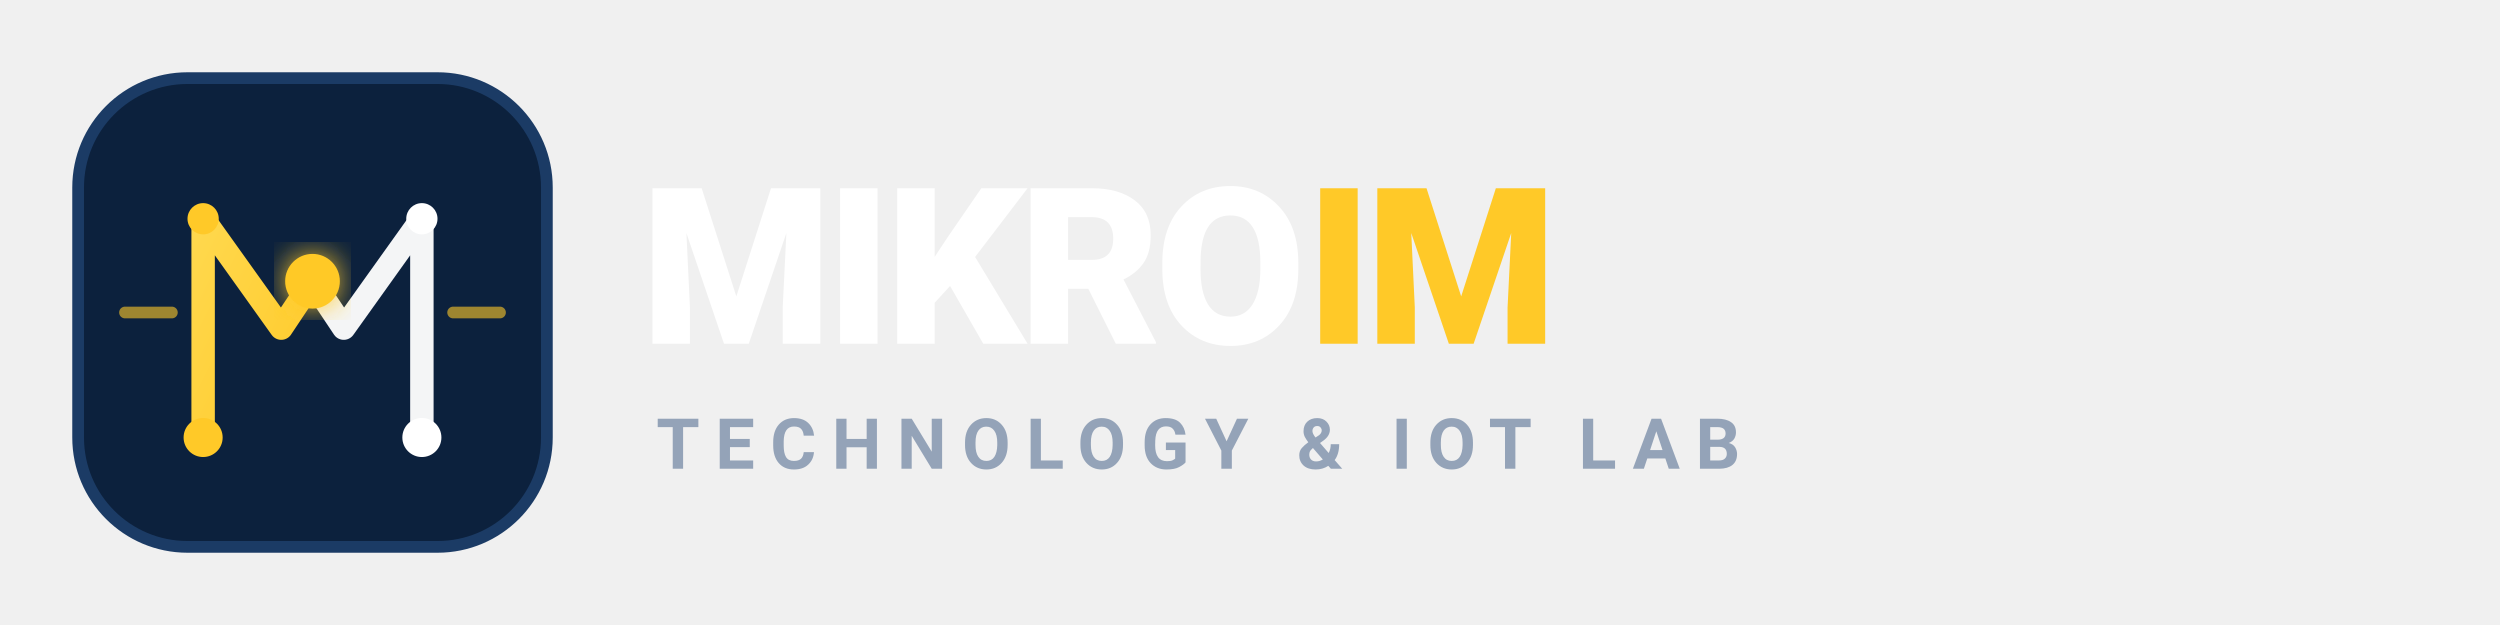
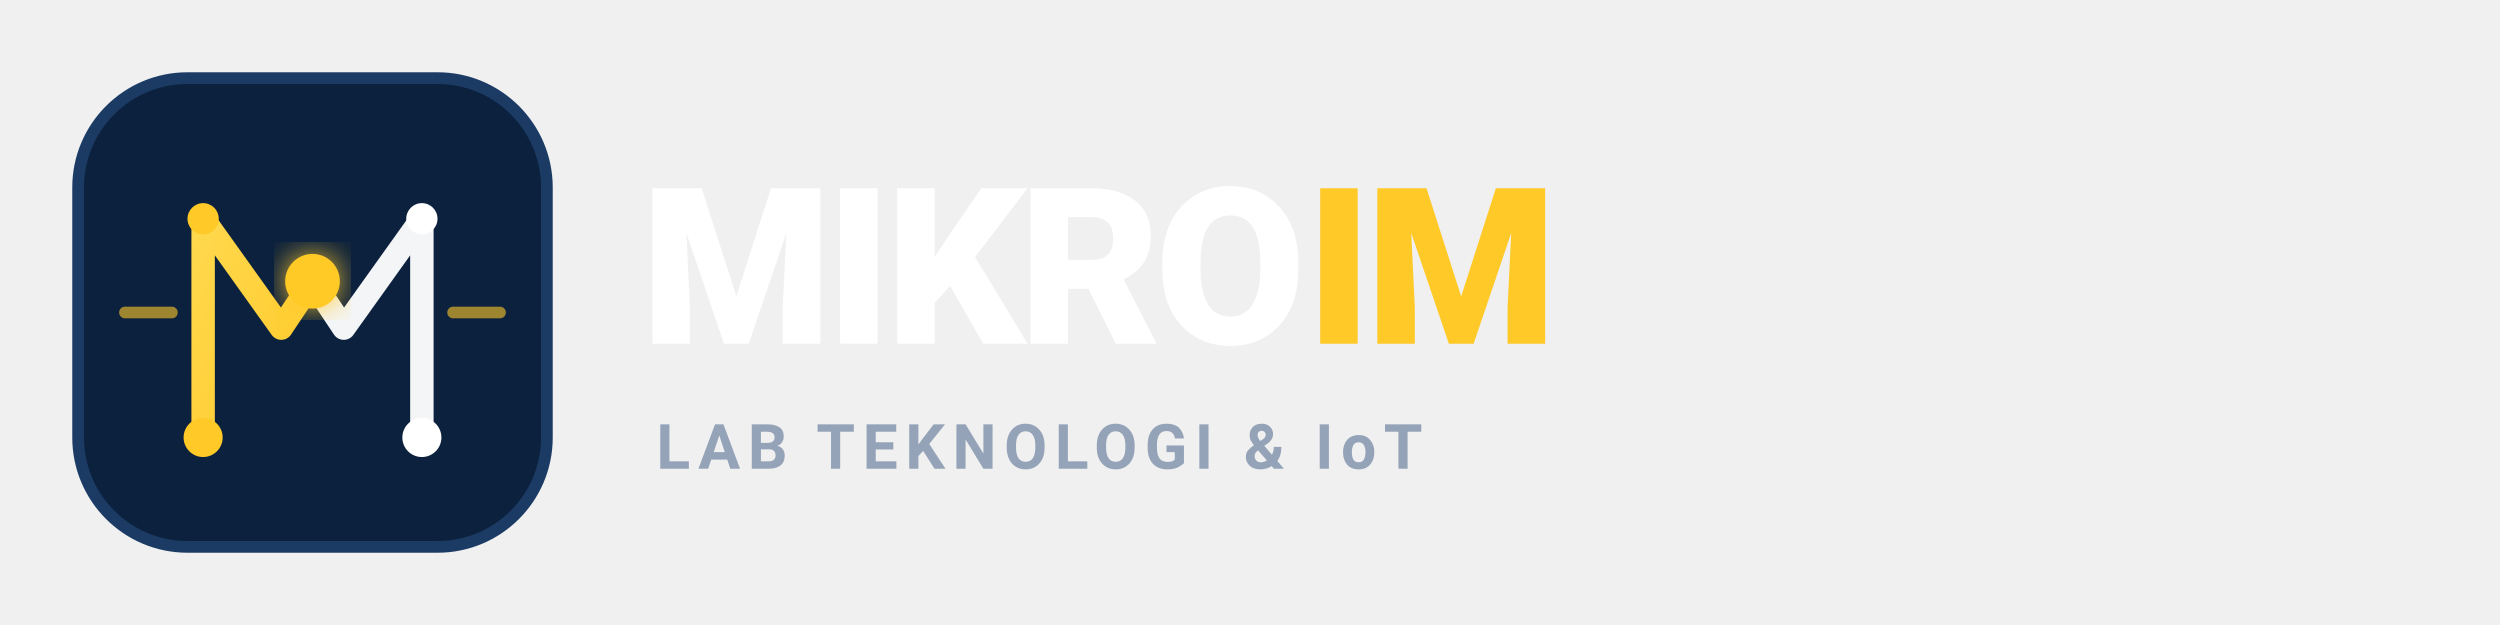
<svg xmlns="http://www.w3.org/2000/svg" viewBox="0 0 320 80" width="100%" height="100%">
  <defs>
    <linearGradient id="goldGrad" x1="0%" y1="0%" x2="100%" y2="100%">
      <stop offset="0%" stop-color="#FFD84D" />
      <stop offset="100%" stop-color="#FFC928" />
    </linearGradient>
    <filter id="circuitGlow" x="-20%" y="-20%" width="140%" height="140%">
      <feGaussianBlur stdDeviation="2" result="glow" />
      <feComposite in="SourceGraphic" in2="glow" operator="over" />
    </filter>
  </defs>
  <g transform="translate(10, 10)">
    <rect x="0" y="0" width="60" height="60" rx="14" fill="#0c213d" stroke="#1b3b65" stroke-width="1.5" />
    <path d="M 16 46 L 16 18 L 26 32 L 30 26" fill="none" stroke="url(#goldGrad)" stroke-width="3" stroke-linecap="round" stroke-linejoin="round" />
    <path d="M 44 46 L 44 18 L 34 32 L 30 26" fill="none" stroke="#FFFFFF" stroke-width="3" stroke-linecap="round" stroke-linejoin="round" opacity="0.95" />
    <circle cx="30" cy="26" r="3.5" fill="#FFC928" filter="url(#circuitGlow)" />
    <circle cx="16" cy="46" r="2.5" fill="#FFC928" />
    <circle cx="44" cy="46" r="2.5" fill="#FFFFFF" />
    <circle cx="16" cy="18" r="2" fill="#FFC928" />
    <circle cx="44" cy="18" r="2" fill="#FFFFFF" />
    <line x1="6" y1="30" x2="12" y2="30" stroke="#FFC928" stroke-width="1.5" stroke-linecap="round" opacity="0.6" />
    <line x1="48" y1="30" x2="54" y2="30" stroke="#FFC928" stroke-width="1.5" stroke-linecap="round" opacity="0.6" />
  </g>
  <text x="82" y="44" font-family="system-ui, -apple-system, BlinkMacSystemFont, 'Segoe UI', Roboto, sans-serif" font-size="28" font-weight="800" letter-spacing="-0.03em" fill="#FFFFFF">
    MIKRO<tspan fill="#FFC928">IM</tspan>
  </text>
-   <text x="84" y="60" font-family="system-ui, -apple-system, BlinkMacSystemFont, 'Segoe UI', Roboto, sans-serif" font-size="9" font-weight="600" letter-spacing="0.22em" fill="#94A3B8">
-     TECHNOLOGY &amp; IOT LAB
+   <text x="84" y="60" font-family="system-ui, -apple-system, BlinkMacSystemFont, 'Segoe UI', Roboto, sans-serif" font-size="8" font-weight="600" letter-spacing="0.12em" fill="#94A3B8">
+     LAB TEKNOLOGI &amp; IoT
  </text>
</svg>
